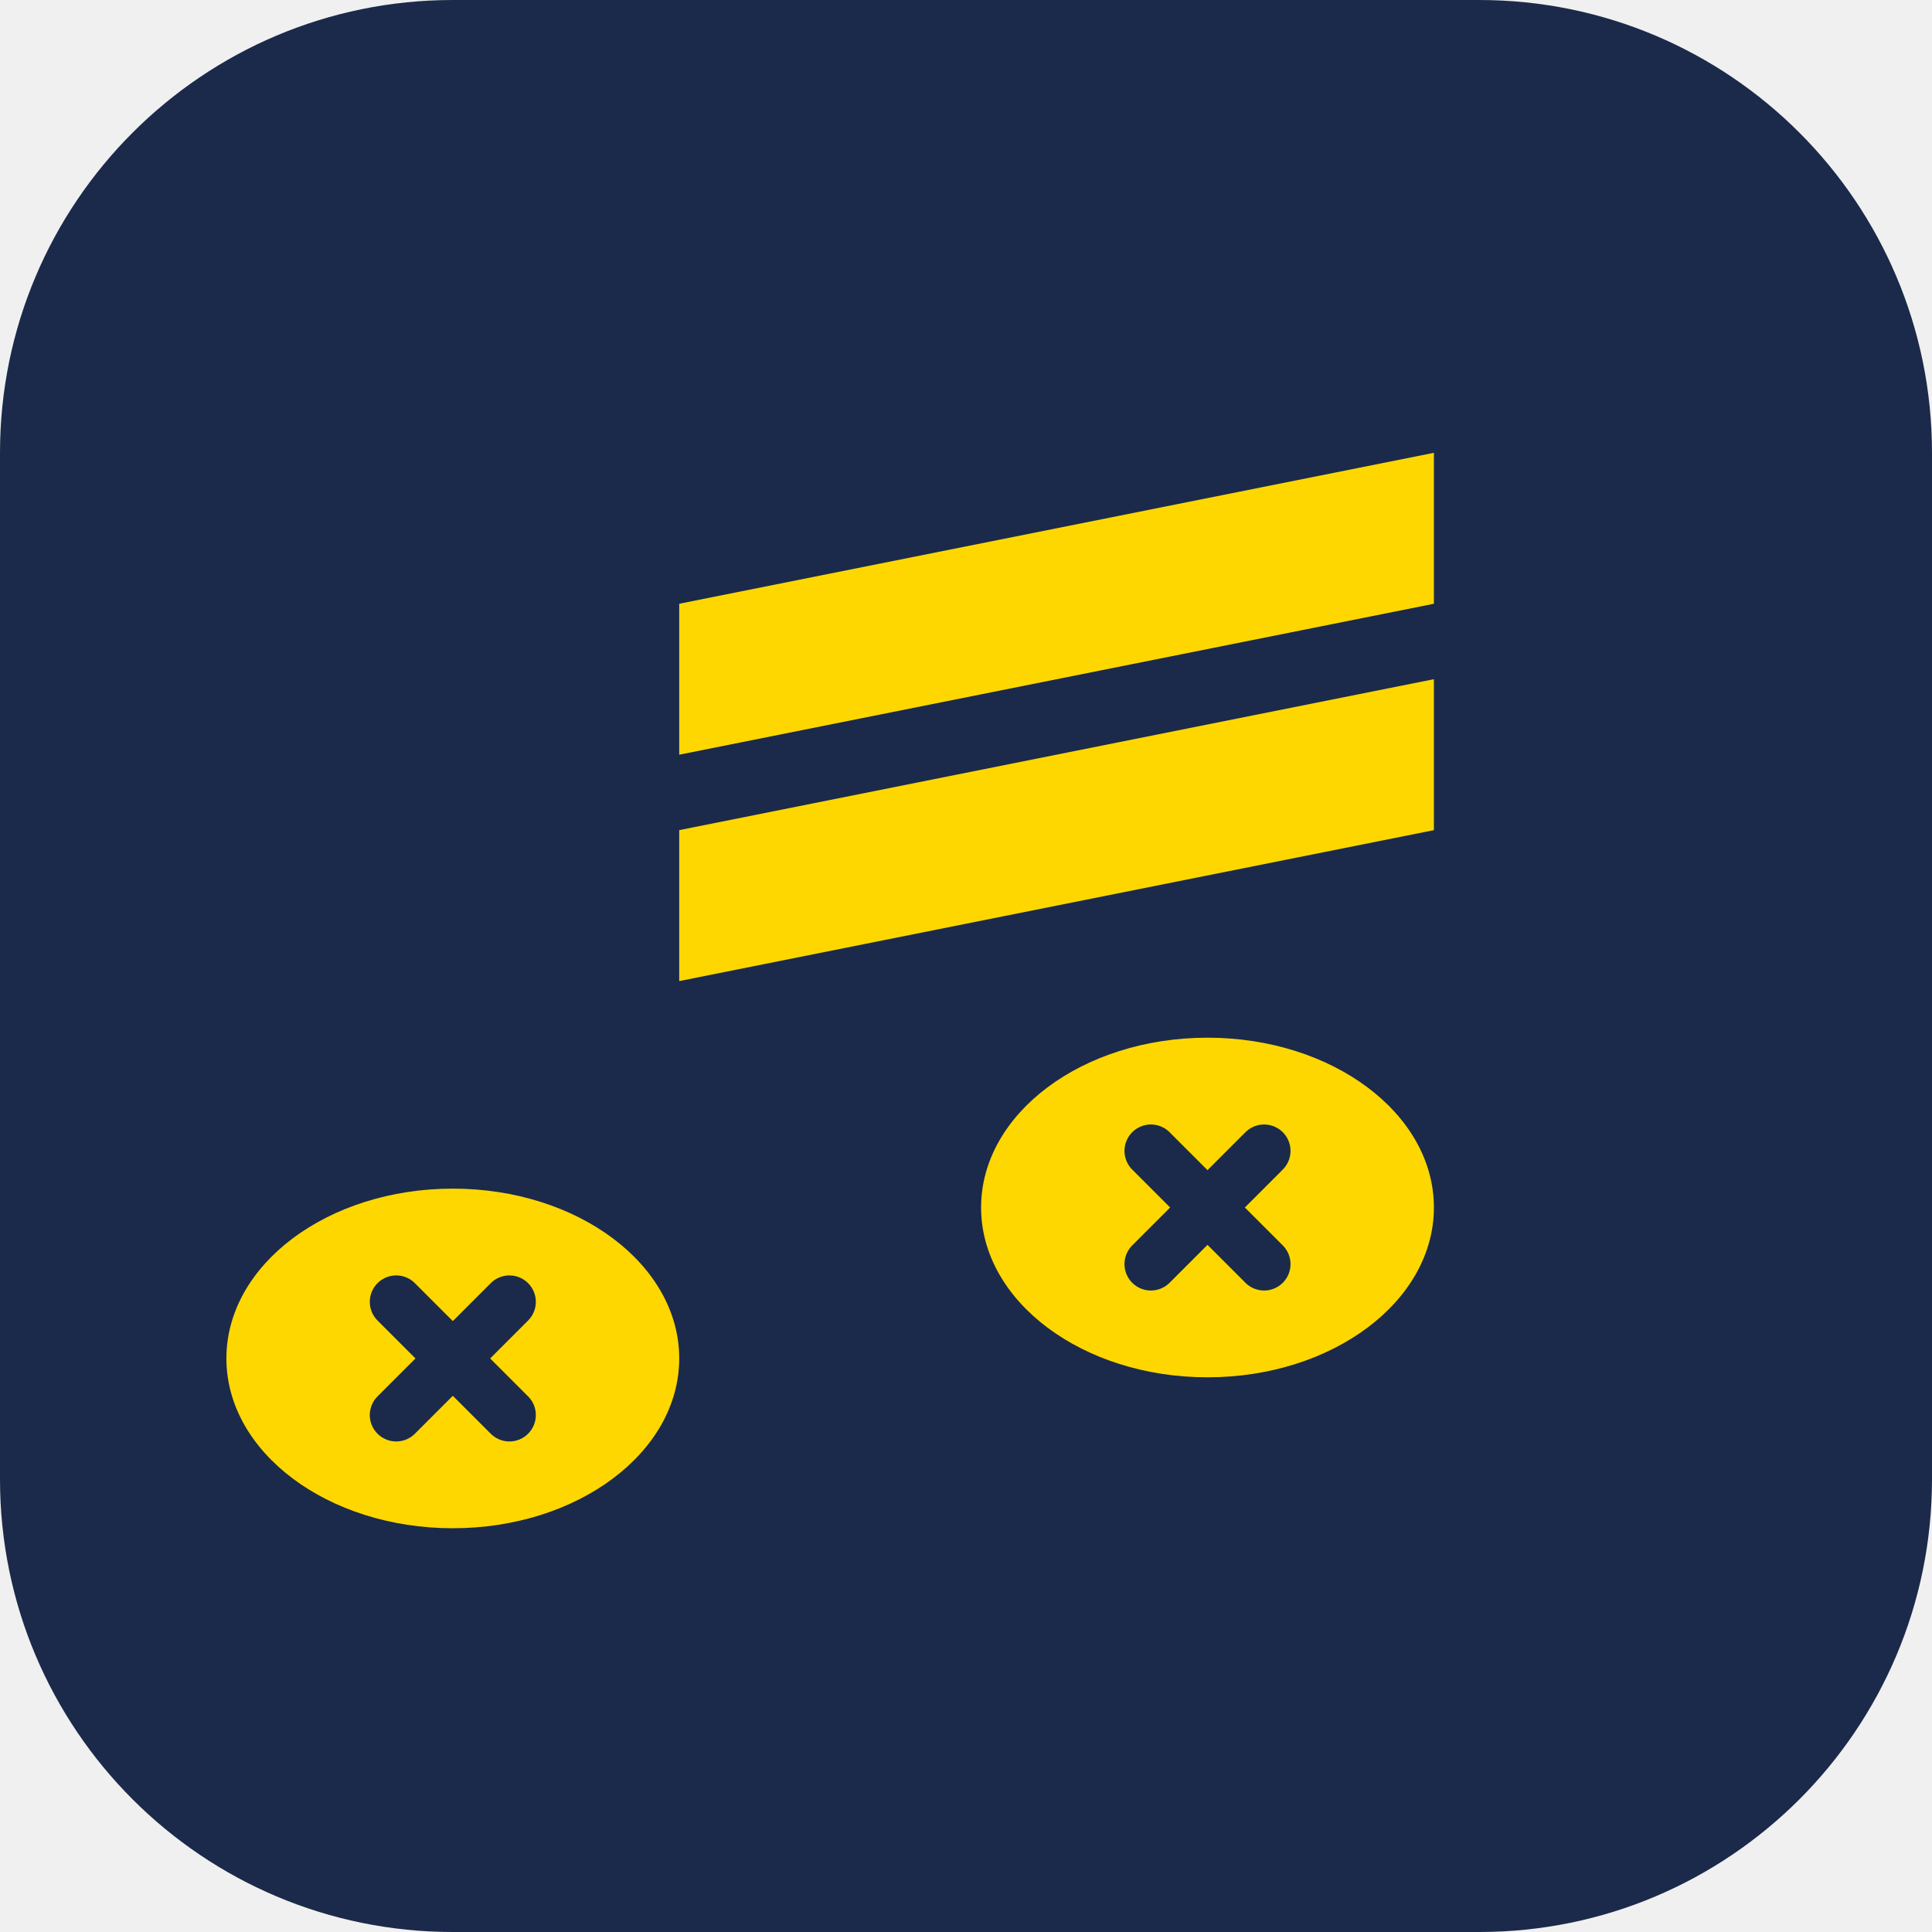
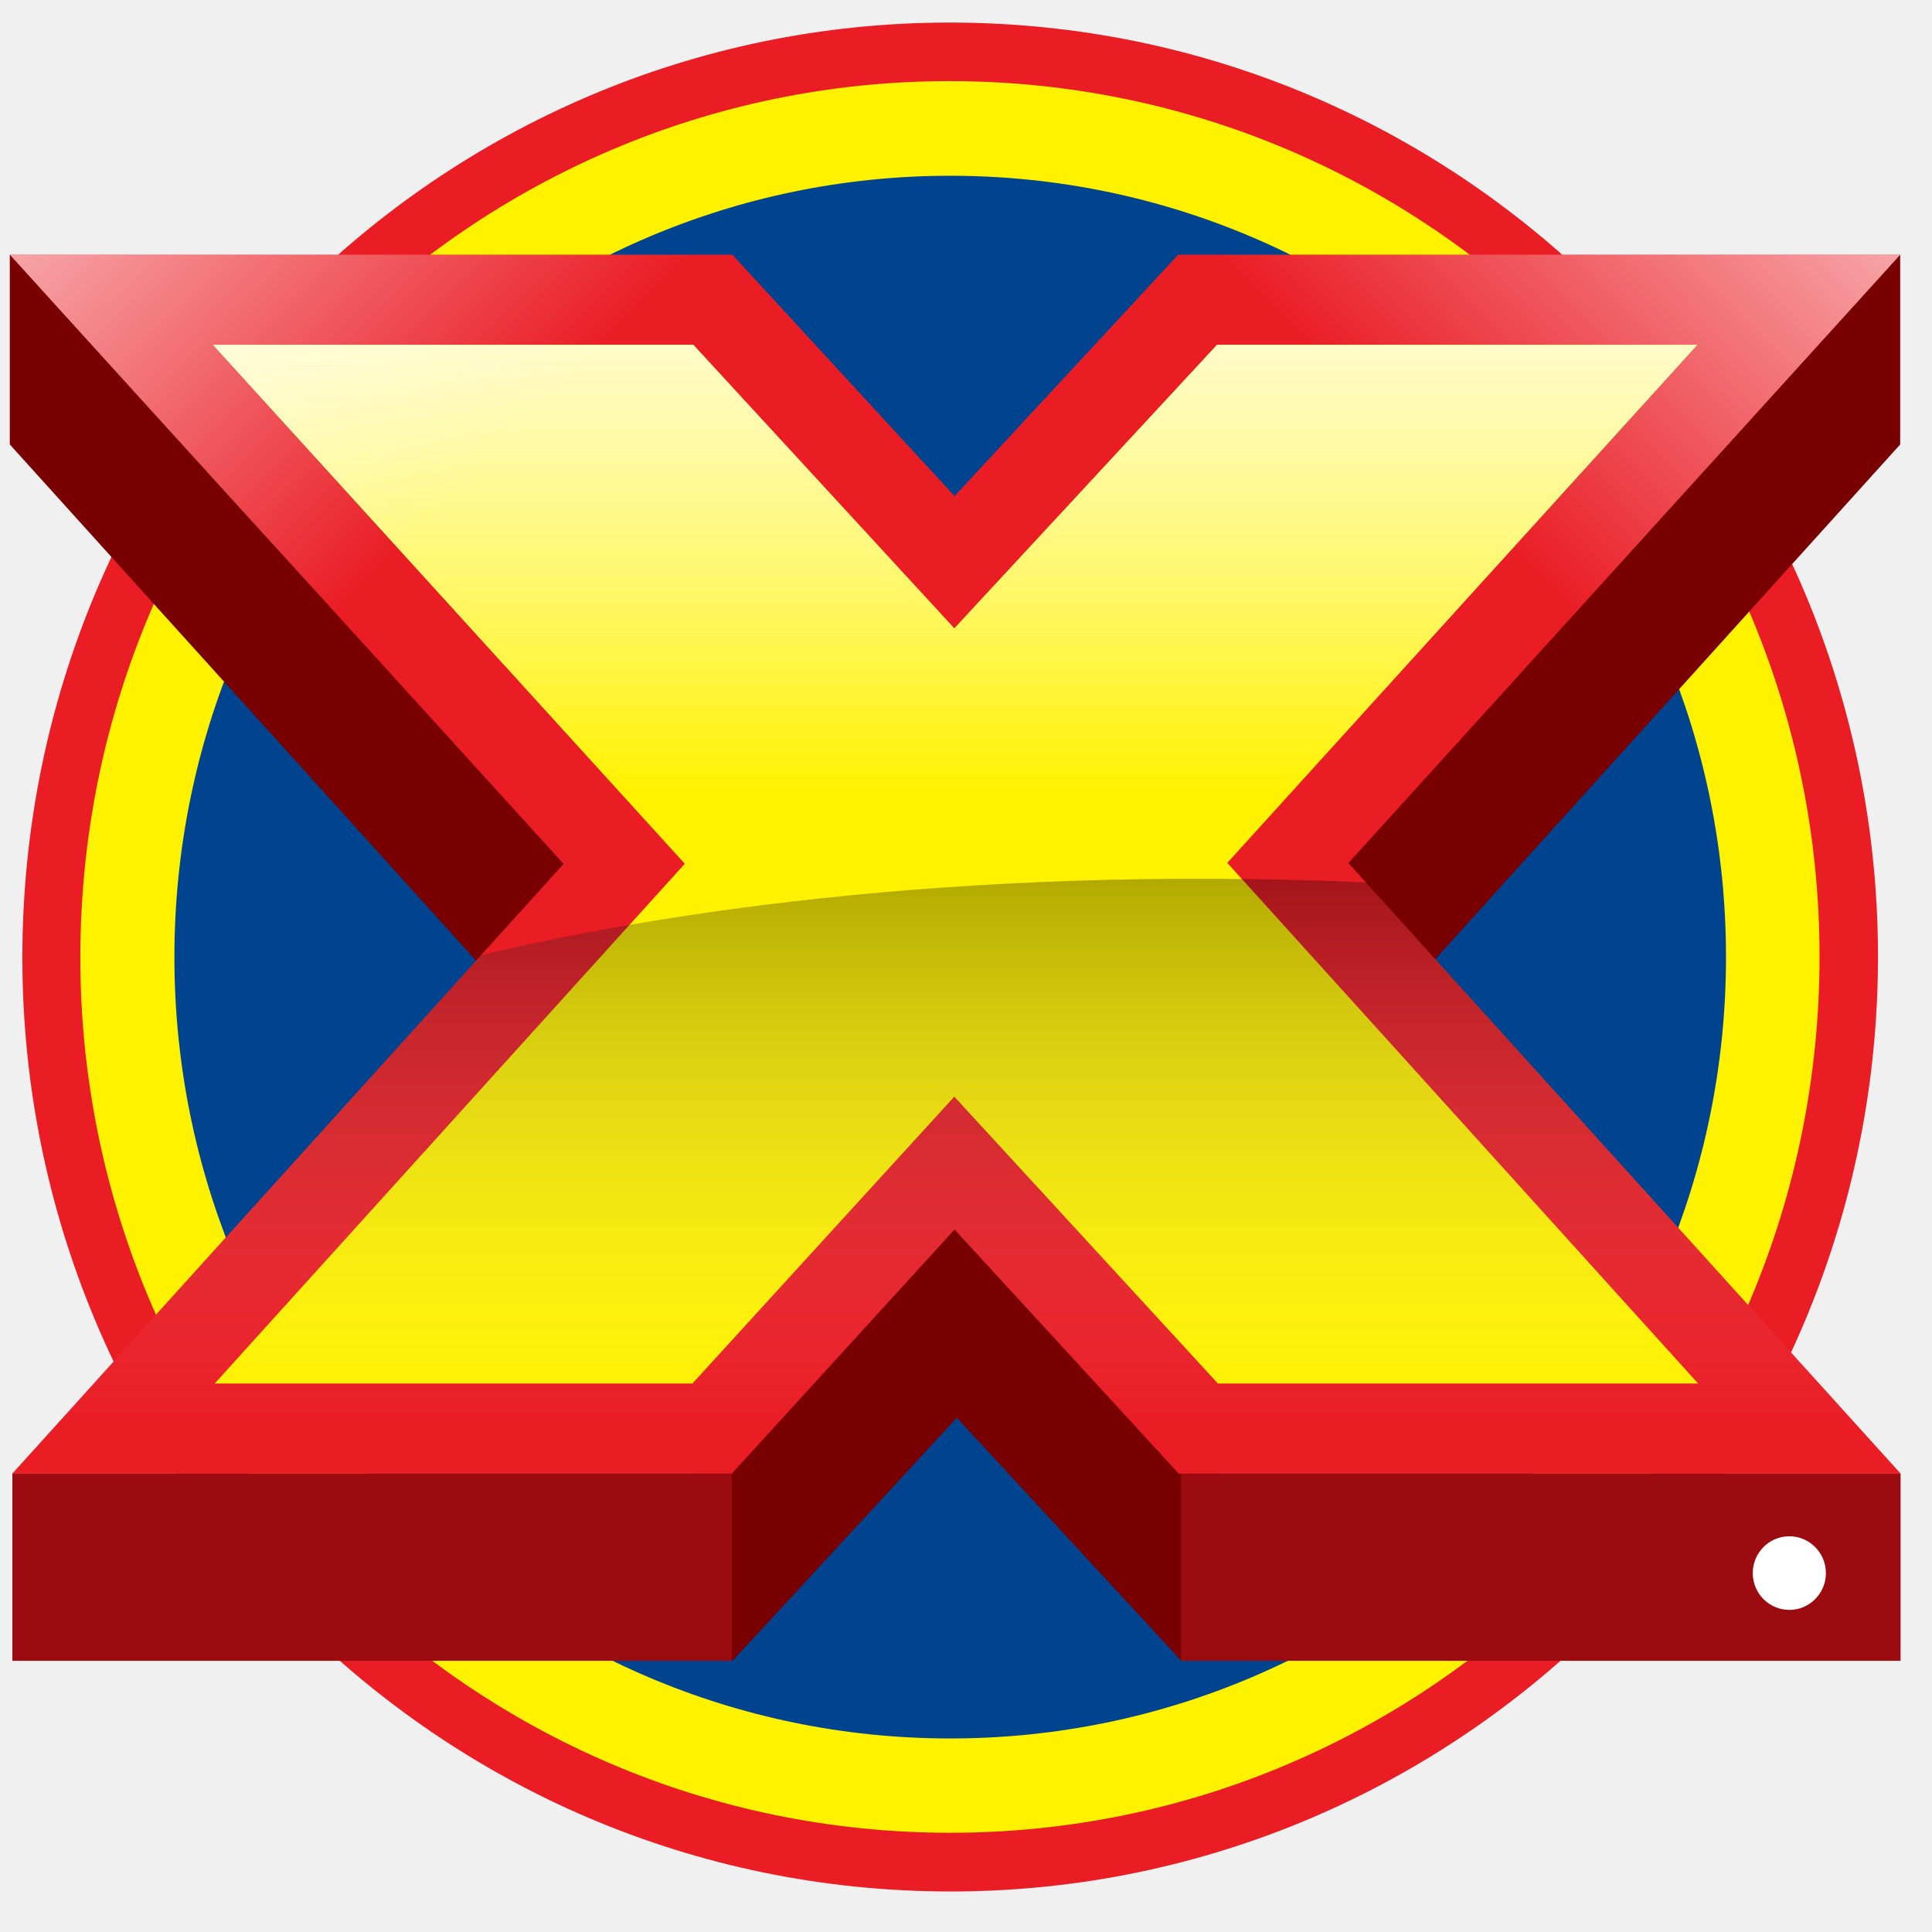
- <svg xmlns="http://www.w3.org/2000/svg" width="512" height="512" viewBox="0 0 512 512">
-   <rect width="512" height="512" rx="120" fill="#1b2a4a" />
-   <path d="M 180,160 L 180,360 A 60,45 0 1,0 120,405 A 60,45 0 0,0 180,360 Z" fill="#FFD700" />
-   <path d="M 380,120 L 380,320 A 60,45 0 1,0 320,365 A 60,45 0 0,0 380,320 Z" fill="#FFD700" />
-   <path d="M 180,160 L 380,120 V 160 L 180,200 Z" fill="#FFD700" />
-   <path d="M 180,220 L 380,180 V 220 L 180,260 Z" fill="#FFD700" />
-   <g stroke="#1b2a4a" stroke-width="14" stroke-linecap="round">
-     <path d="M 105,345 L 135,375" />
-     <path d="M 135,345 L 105,375" />
-     <path d="M 305,305 L 335,335" />
-     <path d="M 335,305 L 305,335" />
-   </g>
+ <svg xmlns="http://www.w3.org/2000/svg" width="40" height="40" viewBox="0 0 40 40" fill="none">
+   <path d="M38.876 20.286C39.135 9.605 30.747 0.734 20.142 0.473C9.536 0.212 0.729 8.659 0.469 19.341C0.21 30.023 8.598 38.894 19.203 39.155C29.809 39.416 38.616 30.968 38.876 20.286Z" fill="#EA1D25" />
+   <path d="M37.666 20.262C37.912 10.25 30.054 1.933 20.113 1.685C10.173 1.436 1.915 9.351 1.669 19.363C1.422 29.375 9.281 37.692 19.221 37.94C29.161 38.188 37.419 30.273 37.666 20.262Z" fill="#FFF200" />
+   <path d="M19.673 35.993C28.544 35.993 35.735 28.75 35.735 19.816C35.735 10.882 28.544 3.639 19.673 3.639C10.802 3.639 3.611 10.882 3.611 19.816C3.611 28.75 10.802 35.993 19.673 35.993Z" fill="#00448F" />
+   <path d="M25.347 31.144L25.139 27.289L19.867 24.944V24.895L19.811 24.92L19.756 24.895V24.944L14.485 27.289L14.275 31.144L15.165 34.387L19.811 29.352L24.459 34.387L25.347 31.144Z" fill="#790000" />
+   <path d="M15.15 30.506H0.256V34.385H15.15V30.506Z" fill="#9C0B0F" />
+   <path d="M39.349 30.506H24.455V34.385H39.349V30.506Z" fill="#9C0B0F" />
+   <path d="M0.203 5.273V9.202L9.983 20.029L12.04 17.7L0.274 5.309L0.203 5.273Z" fill="#790000" />
+   <path d="M39.341 5.273V9.202L29.561 20.029L27.504 17.7L39.27 5.309L39.341 5.273Z" fill="#790000" />
+   <path d="M39.342 5.273H24.394L19.763 10.271L15.162 5.273H0.203L11.669 17.886L0.254 30.51H15.15L19.763 25.455L24.406 30.51H39.351L27.916 17.869L39.342 5.273Z" fill="#EA1D25" />
+   <path d="M39.342 5.273H24.394L19.763 10.271L15.162 5.273H0.203L11.669 17.886L0.254 30.51H15.15L19.763 25.455L24.406 30.51H39.351L27.916 17.869L39.342 5.273Z" fill="url(#paint0_linear_494_544)" />
+   <path d="M4.41 7.139H14.354L19.758 13.009L25.198 7.139H35.14L25.41 17.865L35.158 28.644H25.215L19.758 22.705L14.336 28.644H4.445L14.178 17.883L4.41 7.139Z" fill="#FFF200" />
+   <path d="M35.14 7.139H25.198L19.758 13.009L14.354 7.139H4.41L14.178 17.883L4.445 28.644H14.336L19.758 22.705L25.215 28.644H35.158L25.41 17.865L35.14 7.139Z" fill="url(#paint1_linear_494_544)" />
+   <path d="M9.962 19.775L0.254 30.51H15.15L19.763 25.455L24.406 30.51H39.351L28.28 18.268C19.539 17.893 13.177 19.008 9.96 19.775H9.962Z" fill="url(#paint2_linear_494_544)" />
+   <path d="M0.204 5.273H15.155L19.785 10.271L24.384 5.273H39.343L27.879 17.886L39.294 30.51H24.398L19.785 25.455L15.142 30.51H0.195L11.63 17.869L0.204 5.273Z" fill="url(#paint3_linear_494_544)" />
+   <path d="M37.803 32.569C37.803 32.99 37.464 33.331 37.046 33.331C36.628 33.331 36.289 32.99 36.289 32.569C36.289 32.148 36.628 31.807 37.046 31.807C37.464 31.807 37.803 32.148 37.803 32.569Z" fill="white" />
+   <defs>
+     <linearGradient id="paint0_linear_494_544" x1="3.751" y1="34.033" x2="36.054" y2="1.962" gradientUnits="userSpaceOnUse">
+       <stop offset="0.78" stop-color="white" stop-opacity="0" />
+       <stop offset="1" stop-color="white" stop-opacity="0.6" />
+     </linearGradient>
+     <linearGradient id="paint1_linear_494_544" x1="19.784" y1="28.644" x2="19.784" y2="7.139" gradientUnits="userSpaceOnUse">
+       <stop offset="0.57" stop-color="white" stop-opacity="0" />
+       <stop offset="1" stop-color="#FFFBC8" />
+     </linearGradient>
+     <linearGradient id="paint2_linear_494_544" x1="19.802" y1="39.081" x2="19.802" y2="18.195" gradientUnits="userSpaceOnUse">
+       <stop offset="0.46" stop-color="white" stop-opacity="0" />
+       <stop offset="1" stop-opacity="0.3" />
+     </linearGradient>
+     <linearGradient id="paint3_linear_494_544" x1="35.798" y1="34.033" x2="3.494" y2="1.962" gradientUnits="userSpaceOnUse">
+       <stop offset="0.78" stop-color="white" stop-opacity="0" />
+       <stop offset="1" stop-color="white" stop-opacity="0.6" />
+     </linearGradient>
+   </defs>
</svg>
